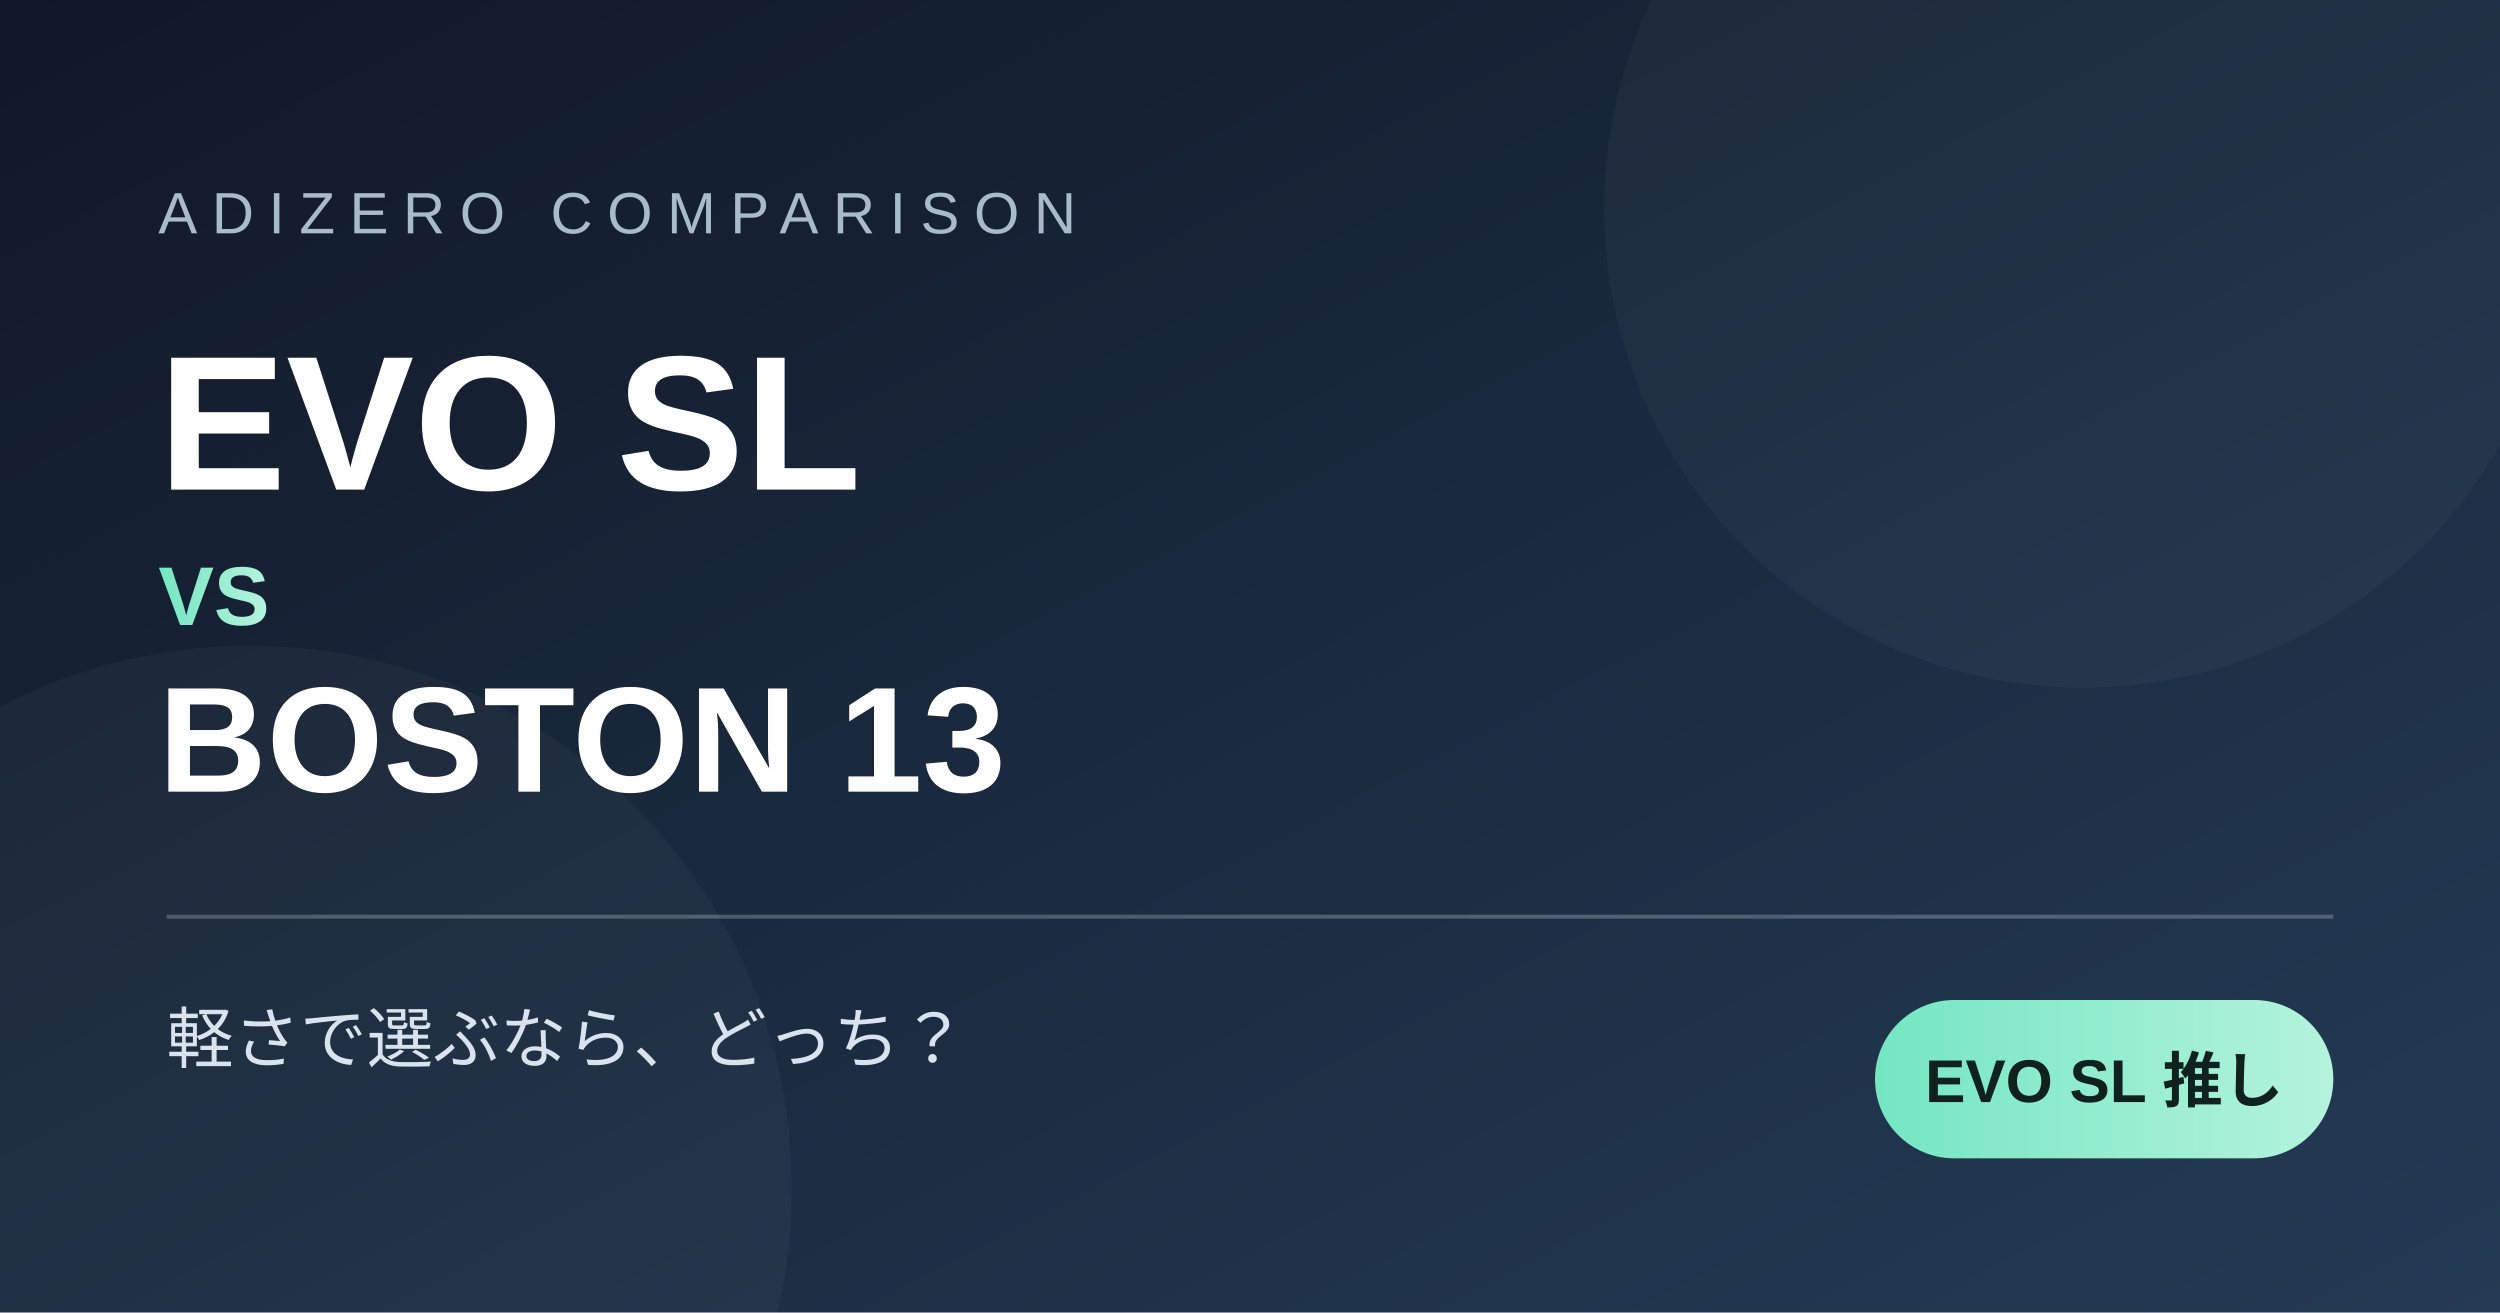
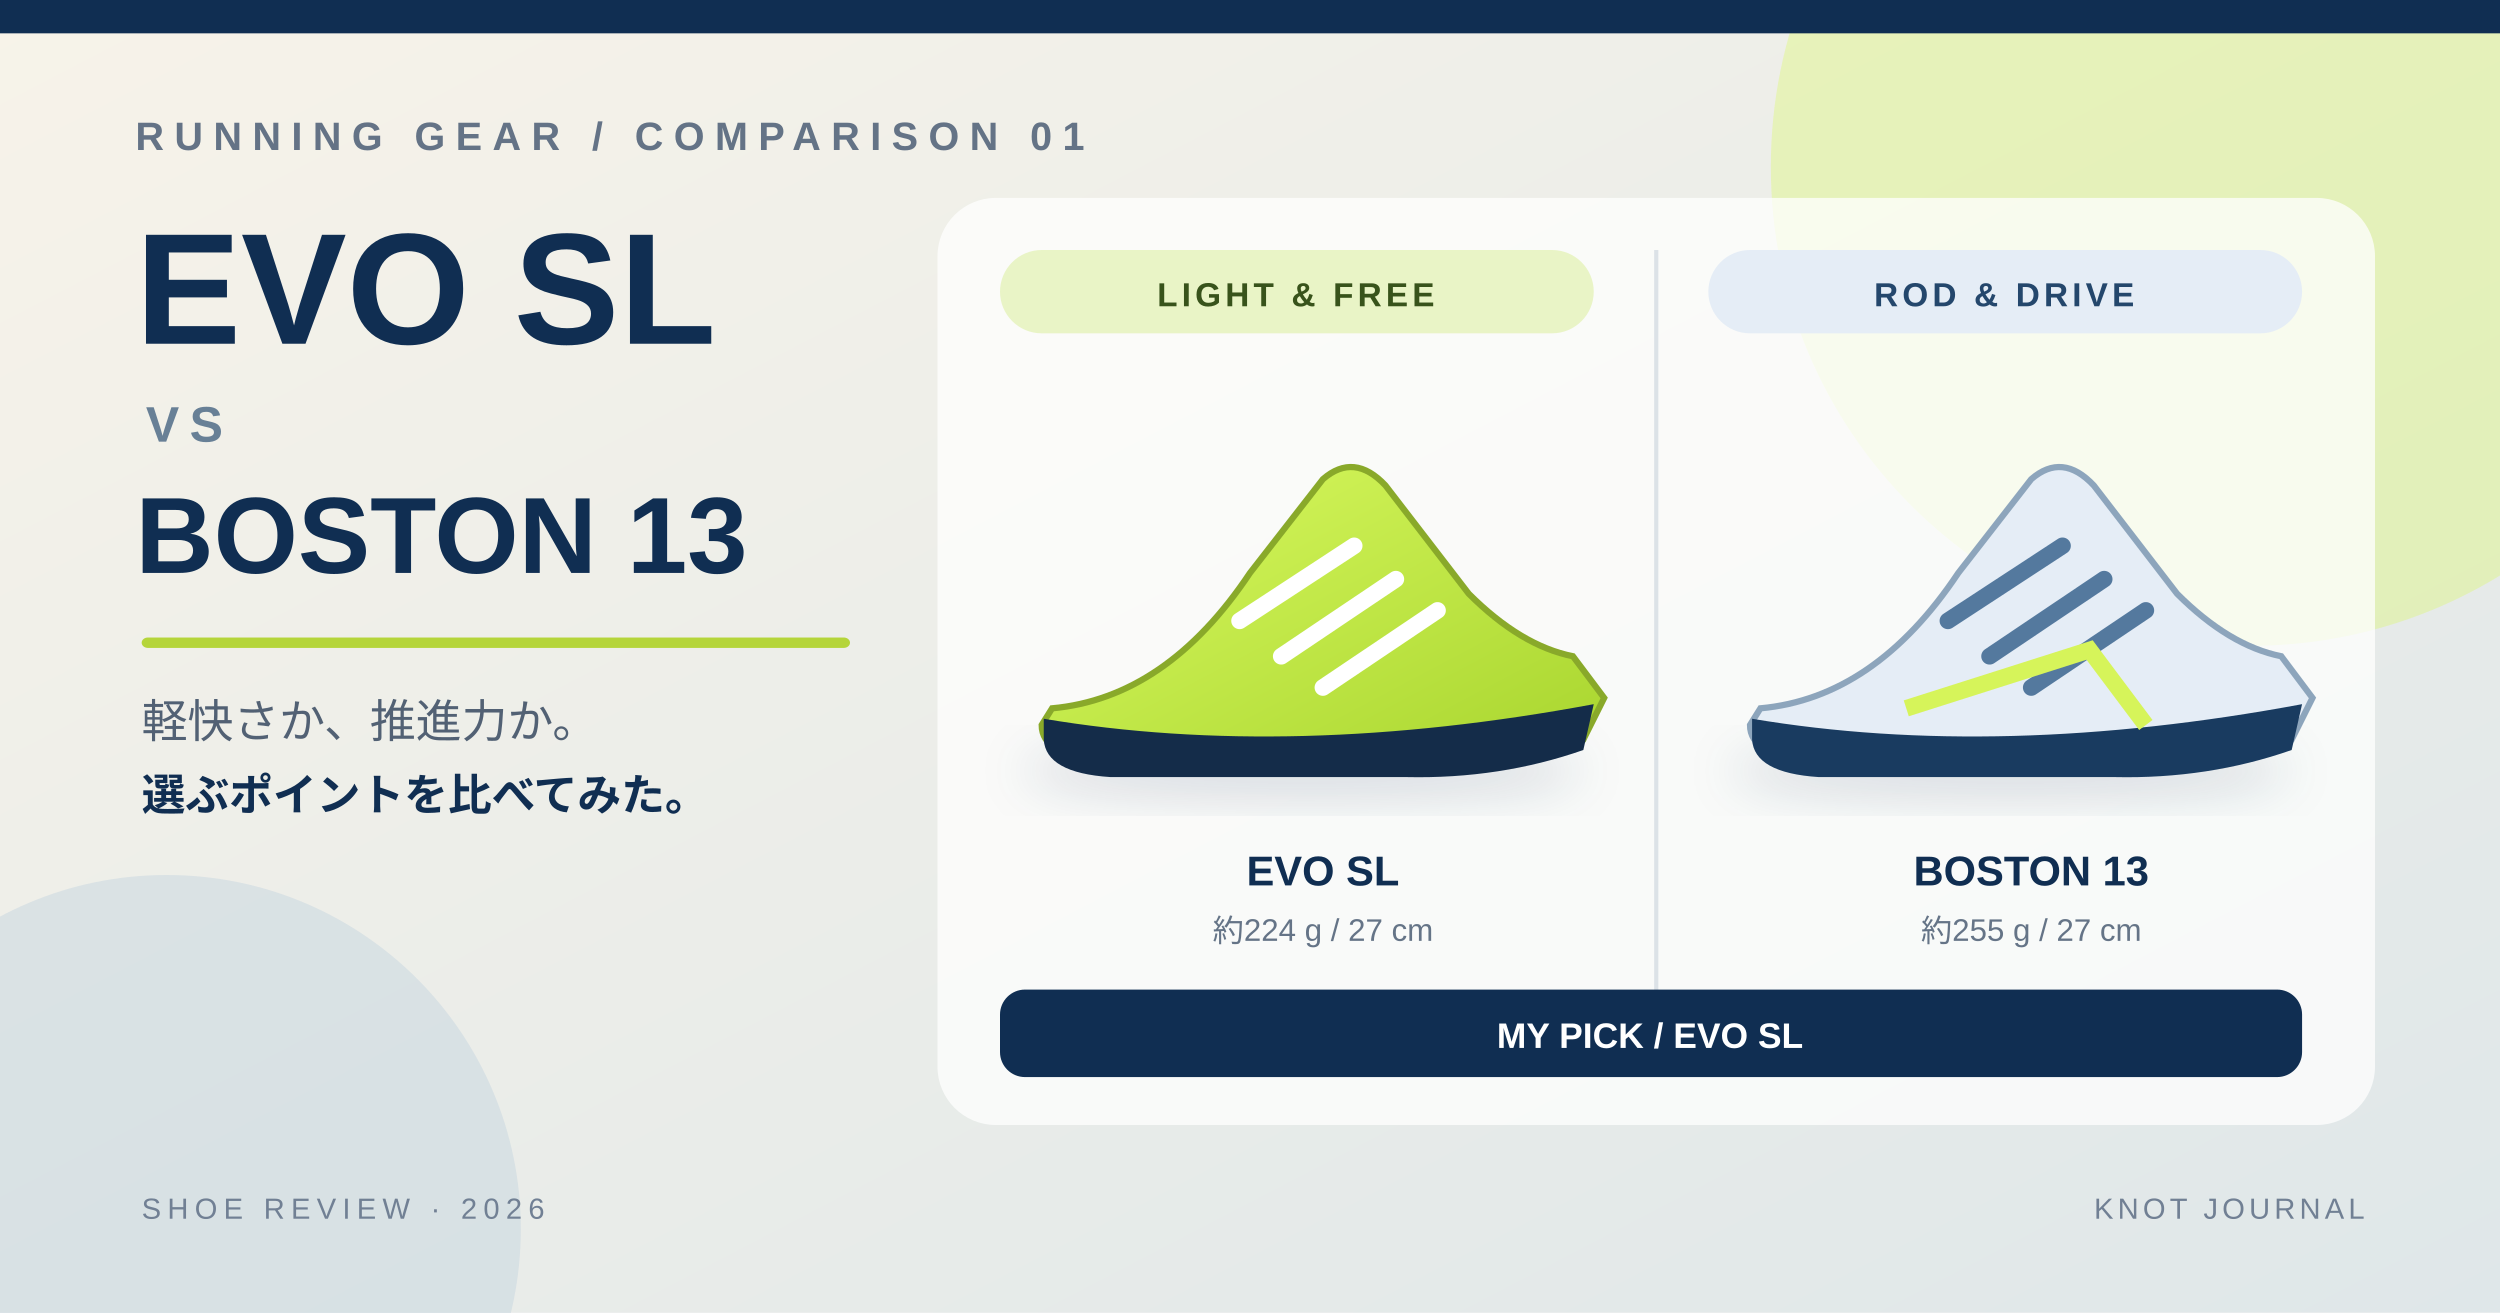
- <svg xmlns="http://www.w3.org/2000/svg" viewBox="0 0 1200 630" role="img" aria-labelledby="title desc">
+ <svg xmlns="http://www.w3.org/2000/svg" viewBox="0 0 1200 630" role="img" aria-labelledby="t d">
  <defs>
-     <linearGradient id="bg" x1="0" y1="0" x2="1" y2="1">
-       <stop stop-color="#101827" />
-       <stop offset="1" stop-color="#243b55" />
+     <linearGradient id="bg" x2="1" y2="1">
+       <stop stop-color="#f7f3e9" />
+       <stop offset="1" stop-color="#dfe7e9" />
    </linearGradient>
-     <linearGradient id="accent" x1="0" y1="0" x2="1" y2="0">
-       <stop stop-color="#74e6c2" />
-       <stop offset="1" stop-color="#b4f3dd" />
+     <linearGradient id="lime" x2="1" y2="1">
+       <stop stop-color="#dafa61" />
+       <stop offset="1" stop-color="#a8d52e" />
    </linearGradient>
+     <filter id="s">
+       <feGaussianBlur stdDeviation="12" />
+     </filter>
  </defs>
  <rect width="1200" height="630" fill="url(#bg)" />
-   <circle cx="1000" cy="100" r="230" fill="#fff" opacity=".035" />
-   <circle cx="120" cy="570" r="260" fill="#fff" opacity=".035" />
-   <text x="76" y="112" fill="#a9bacb" font-family="Arial,sans-serif" font-size="28" letter-spacing="7">ADIZERO COMPARISON</text>
-   <text x="76" y="235" fill="#fff" font-family="Arial,sans-serif" font-size="92" font-weight="700">EVO SL</text>
-   <text x="76" y="300" fill="url(#accent)" font-family="Arial,sans-serif" font-size="40" font-weight="700">VS</text>
-   <text x="76" y="380" fill="#fff" font-family="Arial,sans-serif" font-size="72" font-weight="700">BOSTON 13</text>
-   <path d="M80 440 H1120" stroke="#ffffff" stroke-opacity=".22" stroke-width="2" />
-   <text x="80" y="510" fill="#d8e3ed" font-family="Arial,sans-serif" font-size="32">軽さで選ぶなら、どっち？</text>
-   <rect x="900" y="480" width="220" height="76" rx="38" fill="url(#accent)" />
-   <text x="1010" y="529" fill="#10221f" font-family="Arial,sans-serif" font-size="29" font-weight="700" text-anchor="middle">EVO SL 推し</text>
+   <circle cx="1080" cy="80" r="230" fill="#dafa61" opacity=".35" />
+   <circle cx="80" cy="590" r="170" fill="#c6d5df" opacity=".5" />
+   <path d="M0 0H1200V16H0Z" fill="#102e52" />
+   <text x="65" y="72" font-family="Arial,sans-serif" font-size="19" font-weight="700" letter-spacing="5" fill="#647386">RUNNING GEAR / COMPARISON 01</text>
+   <text x="65" y="165" font-family="Arial,sans-serif" font-size="76" font-weight="900" fill="#102e52">EVO SL</text>
+   <text x="70" y="212" font-family="Arial,sans-serif" font-size="24" font-weight="700" letter-spacing="5" fill="#688096">VS</text>
+   <text x="65" y="275" font-family="Arial,sans-serif" font-size="52" font-weight="900" fill="#102e52">BOSTON 13</text>
+   <rect x="68" y="306" width="340" height="5" rx="3" fill="#b5d53a" />
+   <text x="68" y="354" font-family="Arial,sans-serif" font-size="22" fill="#526174">軽快さか、推進力か。</text>
+   <text x="68" y="389" font-family="Arial,sans-serif" font-size="21" font-weight="700" fill="#102e52">選ぶポイントを比べてみた。</text>
+   <rect x="450" y="95" width="690" height="445" rx="28" fill="#fff" opacity=".75" />
+   <path d="M795 120V515" stroke="#dce2e7" stroke-width="2" />
+   <rect x="480" y="120" width="285" height="40" rx="20" fill="#e9f4c6" />
+   <text x="622" y="147" text-anchor="middle" font-family="Arial,sans-serif" font-size="16" font-weight="800" letter-spacing="2" fill="#38531b">LIGHT &amp; FREE</text>
+   <rect x="820" y="120" width="285" height="40" rx="20" fill="#e5edf6" />
+   <text x="962" y="147" text-anchor="middle" font-family="Arial,sans-serif" font-size="16" font-weight="800" letter-spacing="2" fill="#24476c">ROD &amp; DRIVE</text>
+   <g transform="translate(485 190)">
+     <ellipse cx="140" cy="180" rx="135" ry="18" fill="#102e52" opacity=".12" filter="url(#s)" />
+     <path d="M20 150Q75 145 115 85L150 40Q165 27 180 43L220 95Q245 120 270 125L285 145L275 165Q230 178 190 175H45Q15 173 15 158Z" fill="url(#lime)" stroke="#89a92a" stroke-width="3" />
+     <path d="M16 155Q135 175 280 148L275 170Q235 184 190 183H48Q17 181 16 165Z" fill="#142c49" />
+     <path d="M110 108L165 72M130 125L185 88M150 140L205 103" stroke="#fff" stroke-width="8" stroke-linecap="round" />
+     <text x="150" y="235" text-anchor="middle" font-family="Arial,sans-serif" font-size="20" font-weight="800" fill="#102e52">EVO SL</text>
+     <text x="150" y="262" text-anchor="middle" font-family="Arial,sans-serif" font-size="15" fill="#657487">約224 g / 27 cm</text>
+   </g>
+   <g transform="translate(825 190)">
+     <ellipse cx="140" cy="180" rx="135" ry="18" fill="#102e52" opacity=".12" filter="url(#s)" />
+     <path d="M20 150Q75 145 115 85L150 40Q165 27 180 43L220 95Q245 120 270 125L285 145L275 165Q230 178 190 175H45Q15 173 15 158Z" fill="#e5edf6" stroke="#8da5bc" stroke-width="3" />
+     <path d="M16 155Q135 175 280 148L275 170Q235 184 190 183H48Q17 181 16 165Z" fill="#193b60" />
+     <path d="M110 108L165 72M130 125L185 88M150 140L205 103" stroke="#54799e" stroke-width="8" stroke-linecap="round" />
+     <path d="M90 150L178 122L205 158" fill="none" stroke="#d6f45a" stroke-width="8" />
+     <text x="150" y="235" text-anchor="middle" font-family="Arial,sans-serif" font-size="20" font-weight="800" fill="#102e52">BOSTON 13</text>
+     <text x="150" y="262" text-anchor="middle" font-family="Arial,sans-serif" font-size="15" fill="#657487">約255 g / 27 cm</text>
+   </g>
+   <rect x="480" y="475" width="625" height="42" rx="12" fill="#102e52" />
+   <text x="792" y="503" text-anchor="middle" font-family="Arial,sans-serif" font-size="17" font-weight="700" fill="#fff">MY PICK  /  EVO SL</text>
+   <text x="68" y="585" font-family="Arial,sans-serif" font-size="14" letter-spacing="3" fill="#718094">SHOE REVIEW · 2026</text>
+   <text x="1135" y="585" text-anchor="end" font-family="Arial,sans-serif" font-size="14" letter-spacing="2" fill="#718094">KNOT JOURNAL</text>
</svg>
